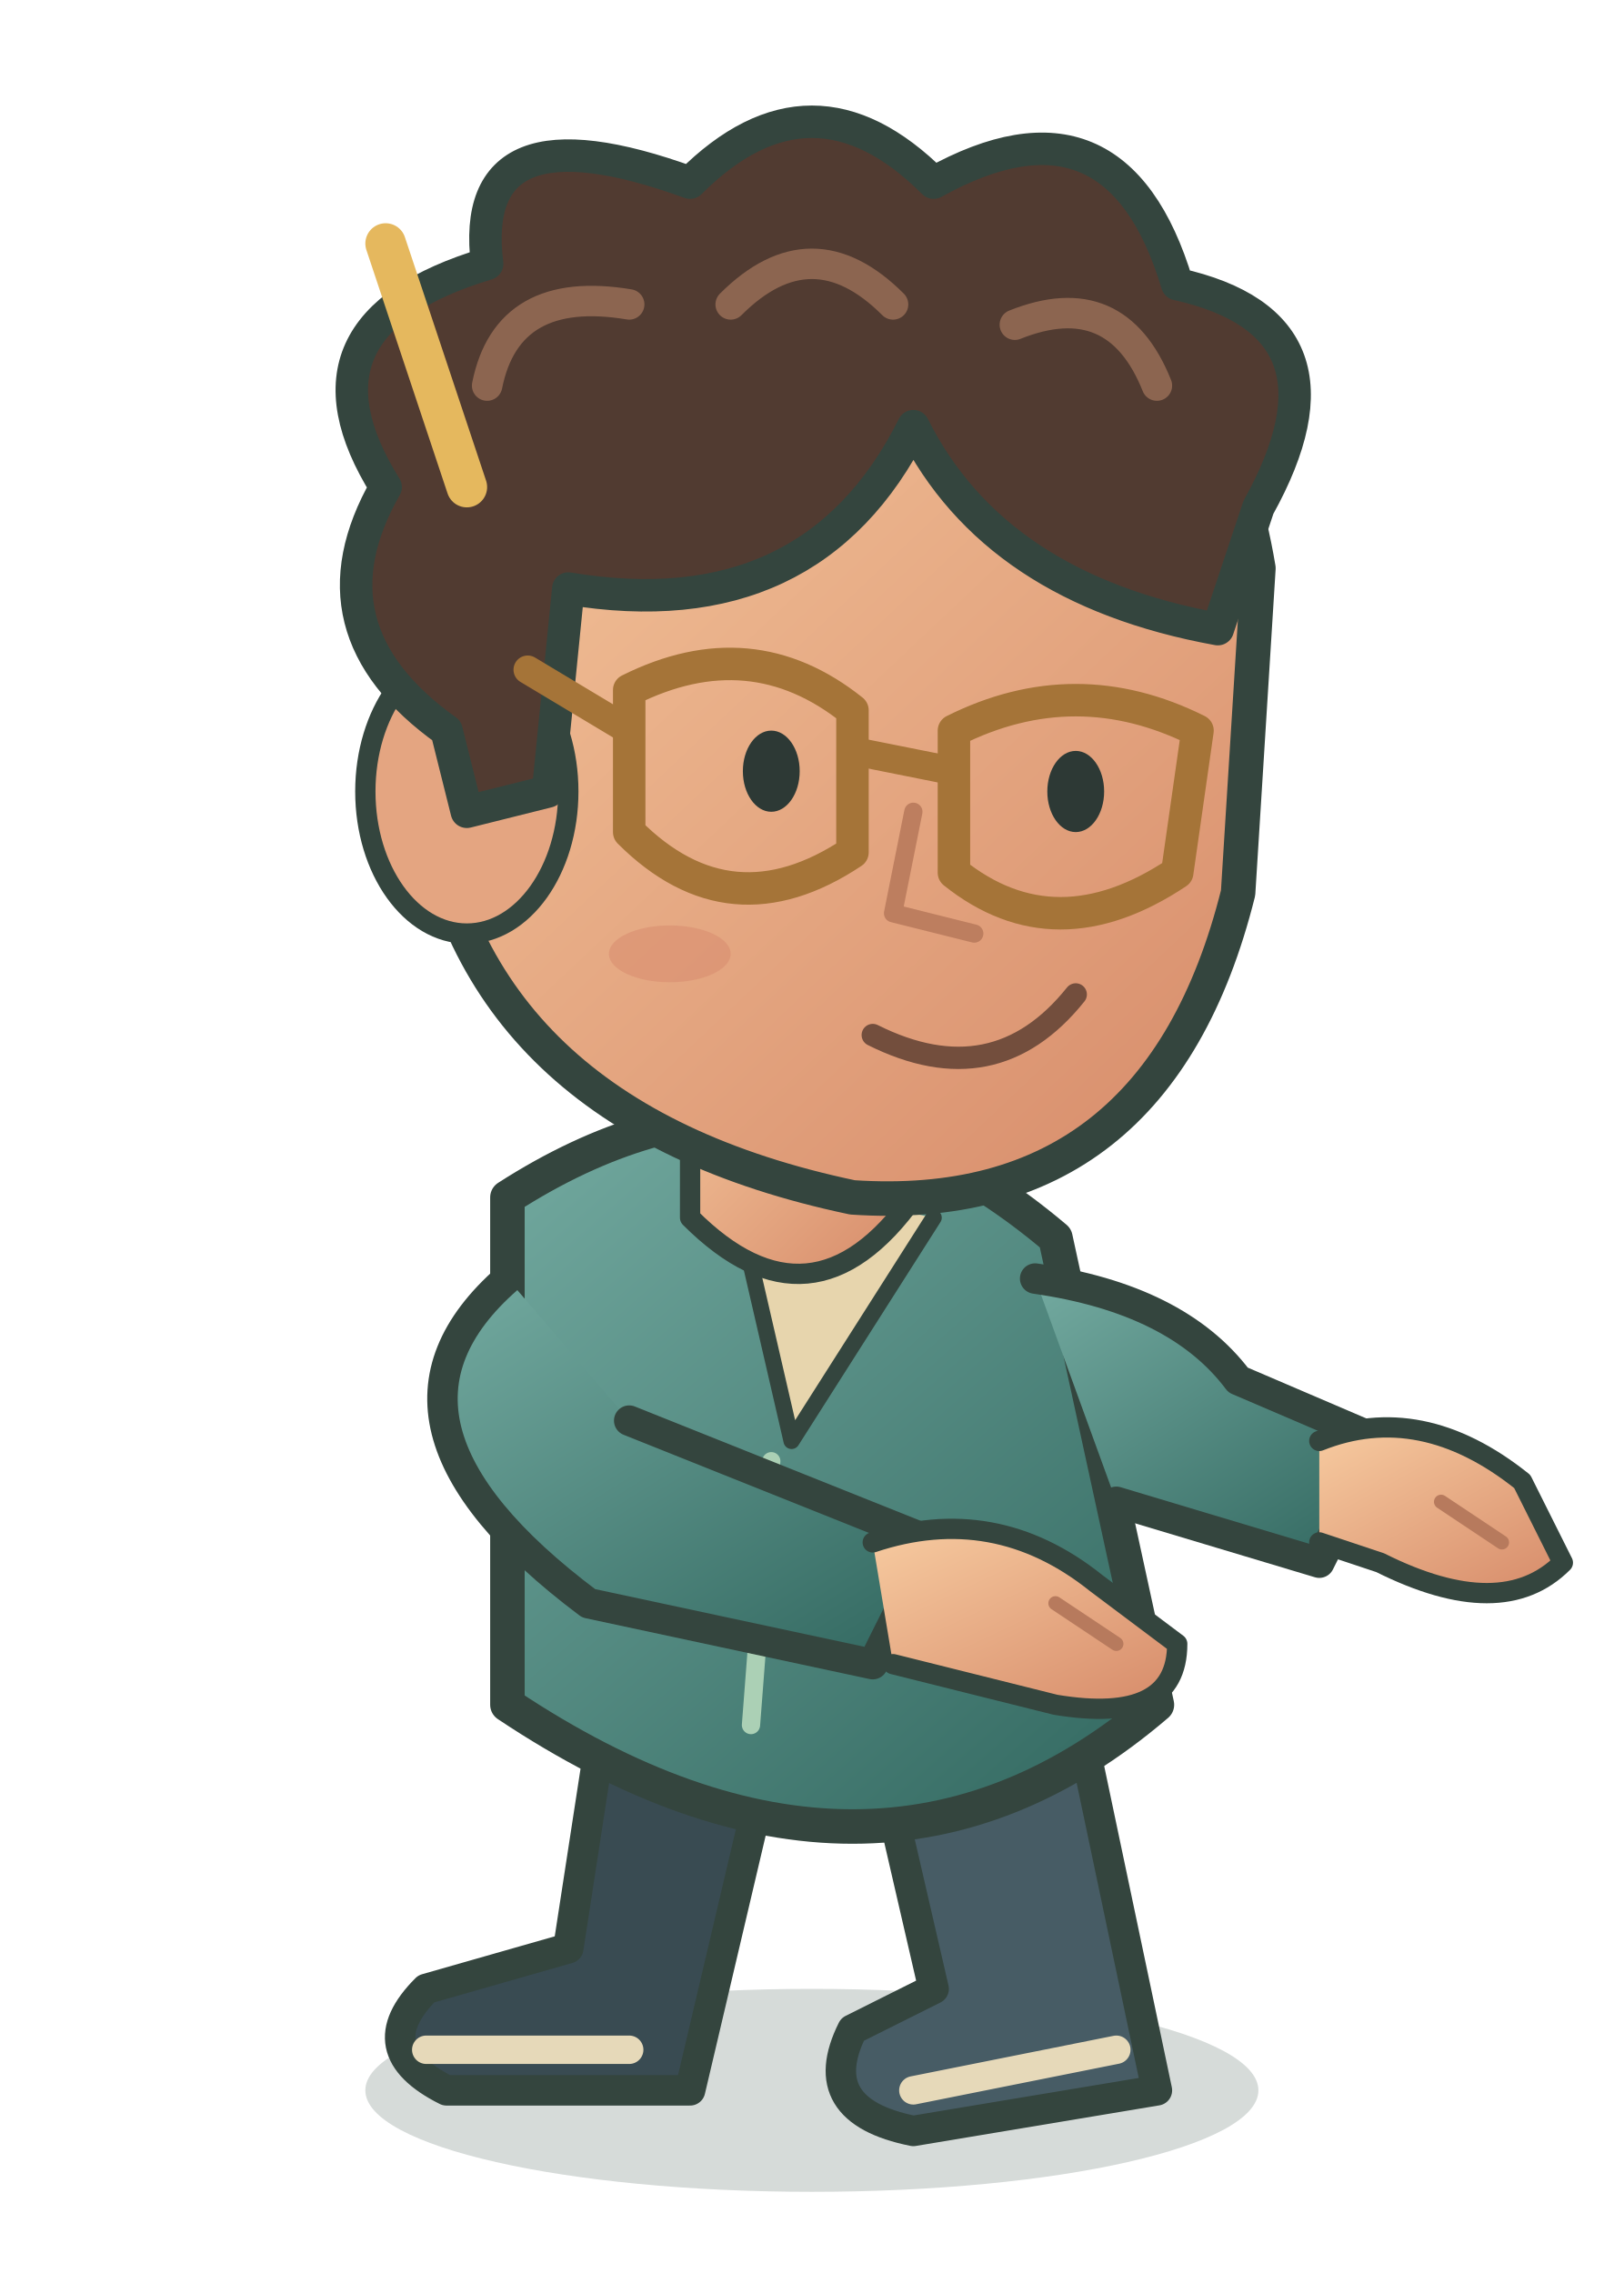
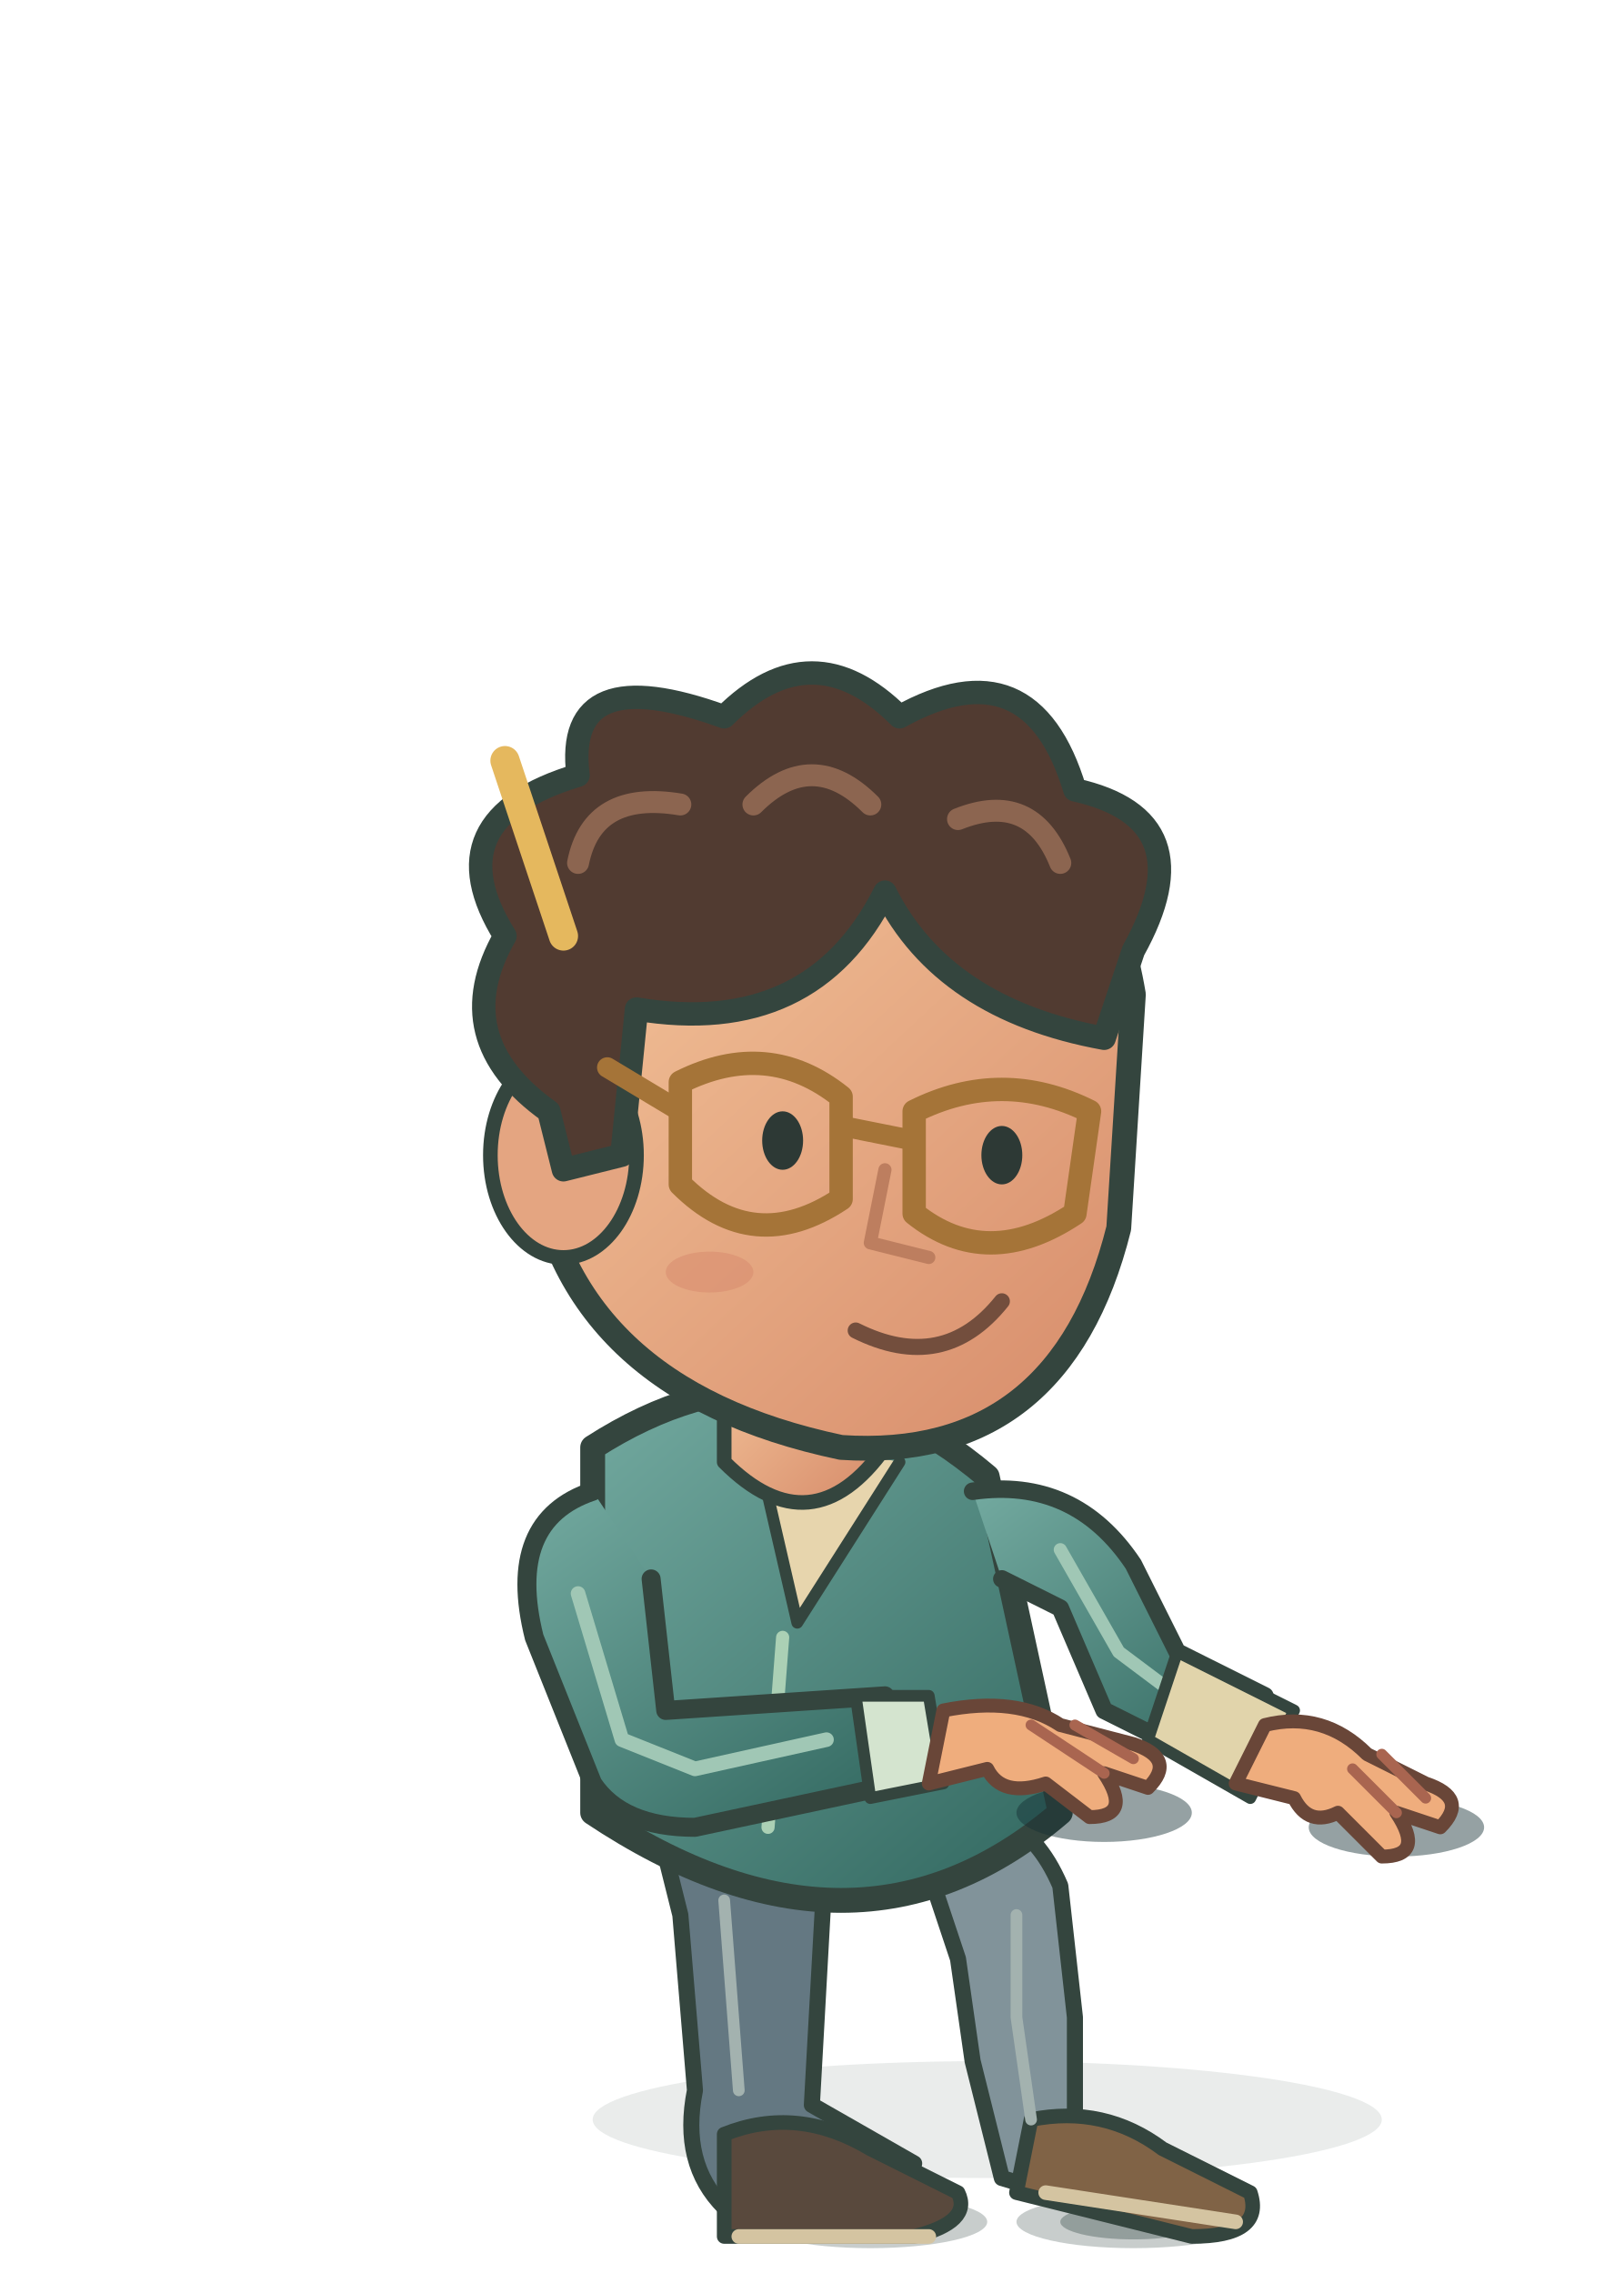
<svg xmlns="http://www.w3.org/2000/svg" width="80" height="112" viewBox="0 0 80 112">
  <defs>
    <linearGradient id="wood" x2="0.25" y2="1">
      <stop stop-color="#d7a364" />
      <stop offset="1" stop-color="#a06535" />
    </linearGradient>
    <linearGradient id="leaf" x2="1" y2="1">
      <stop stop-color="#95ba78" />
      <stop offset="1" stop-color="#3b7052" />
    </linearGradient>
    <linearGradient id="cloth" x2="0.8" y2="1">
      <stop stop-color="#73aaa0" />
      <stop offset="1" stop-color="#376d65" />
    </linearGradient>
    <linearGradient id="skin" x2="0.8" y2="1">
      <stop stop-color="#f7cba0" />
      <stop offset="1" stop-color="#d9906e" />
    </linearGradient>
    <linearGradient id="screen" x2="0.5" y2="1">
      <stop stop-color="#244b50" />
      <stop offset="1" stop-color="#142e35" />
    </linearGradient>
  </defs>
-   <ellipse cx="40" cy="103" rx="22" ry="5" fill="#243f35" opacity=".19" />
-   <path d="M30 83 L28 96 L21 98 Q18 101 22 103 L34 103 L38 86" fill="#394b52" stroke="#34453e" stroke-width="1.5" stroke-linecap="round" stroke-linejoin="round" />
-   <path d="M43 85 L46 98 L42 100 Q40 104 45 105 L57 103 L53 84" fill="#475c65" stroke="#34453e" stroke-width="1.5" stroke-linecap="round" stroke-linejoin="round" />
-   <path d="M21 101 L31 101 M45 103 L55 101" fill="none" stroke="#e6d9b9" stroke-width="1.4" stroke-linecap="round" stroke-linejoin="round" />
-   <path d="M25 59 Q39 50 52 61 L57 84 Q43 96 25 84 Z" fill="url(#cloth)" stroke="#34453e" stroke-width="1.7" stroke-linecap="round" stroke-linejoin="round" />
-   <path d="M36 58 L39 71 L46 60" fill="#e7d5ad" stroke="#34453e" stroke-width="0.8" stroke-linecap="round" stroke-linejoin="round" />
-   <path d="M38 72 L37 85 M47 77 l6 2" fill="none" stroke="#abd0b5" stroke-width="0.9" stroke-linecap="round" stroke-linejoin="round" />
-   <ellipse cx="39" cy="78" rx="1" ry="1" fill="#d7b570" />
-   <path d="M34 51 L34 60 Q40 66 45 59 L45 49" fill="url(#skin)" stroke="#34453e" stroke-width="1" stroke-linecap="round" stroke-linejoin="round" />
-   <path d="M21 30 Q20 12 39 11 Q59 10 62 28 L61 44 Q57 60 42 59 Q23 55 21 39 Z" fill="url(#skin)" stroke="#34453e" stroke-width="1.7" stroke-linecap="round" stroke-linejoin="round" />
-   <ellipse cx="23" cy="39" rx="5" ry="7" fill="#e4a581" stroke="#34453e" stroke-width="1" />
-   <path d="M22 36 Q15 31 19 24 Q14 16 24 13 Q23 5 34 9 Q40 3 46 9 Q55 4 58 14 Q67 16 62 25 L60 31 Q49 29 45 21 Q40 31 28 29 L27 39 L23 40 Z" fill="#513b31" stroke="#34453e" stroke-width="1.6" stroke-linecap="round" stroke-linejoin="round" />
-   <path d="M24 19 q1 -5 7 -4 M36 15 q4 -4 8 0 M50 16 q5 -2 7 3" fill="none" stroke="#8c6550" stroke-width="1.5" stroke-linecap="round" stroke-linejoin="round" />
-   <path d="M31 34 Q37 31 42 35 L42 42 Q36 46 31 41 Z M47 36 Q53 33 59 36 L58 43 Q52 47 47 43 Z" fill="none" stroke="#a57438" stroke-width="1.6" stroke-linecap="round" stroke-linejoin="round" />
-   <path d="M42 37 L47 38 M26 33 L31 36" fill="none" stroke="#a57438" stroke-width="1.4" stroke-linecap="round" stroke-linejoin="round" />
-   <ellipse cx="38" cy="38" rx="1.4" ry="2" fill="#2d3935" />
-   <ellipse cx="53" cy="39" rx="1.4" ry="2" fill="#2d3935" />
-   <path d="M45 40 l-1 5 4 1" fill="none" stroke="#bd7e5f" stroke-width="0.9" stroke-linecap="round" stroke-linejoin="round" />
-   <path d="M43 51 Q49 54 53 49" fill="none" stroke="#734e3d" stroke-width="1.1" stroke-linecap="round" stroke-linejoin="round" />
-   <ellipse cx="33" cy="47" rx="3" ry="1.4" fill="#d98e70" opacity=".6" />
-   <path d="M23 24 L19 12" fill="none" stroke="#e5b85e" stroke-width="2" stroke-linecap="round" stroke-linejoin="round" />
-   <path d="M25 63 Q17 70 29 79 L43 82 L46 76 L31 70" fill="url(#cloth)" stroke="#34453e" stroke-width="1.5" stroke-linecap="round" stroke-linejoin="round" />
-   <path d="M43 76 Q49 74 54 78 L58 81 Q58 85 52 84 L44 82" fill="url(#skin)" stroke="#34453e" stroke-width="1" stroke-linecap="round" stroke-linejoin="round" />
-   <path d="M51 63 Q58 64 61 68 L68 71 L65 77 L55 74" fill="url(#cloth)" stroke="#34453e" stroke-width="1.5" stroke-linecap="round" stroke-linejoin="round" />
-   <path d="M65 71 Q70 69 75 73 L77 77 Q74 80 68 77 L65 76" fill="url(#skin)" stroke="#34453e" stroke-width="1" stroke-linecap="round" stroke-linejoin="round" />
-   <path d="M52 79 l3 2 M71 74 l3 2" fill="none" stroke="#b77a5d" stroke-width="0.7" stroke-linecap="round" stroke-linejoin="round" />
+   <g transform="translate(40 103) scale(.72) translate(-40 -103)">
+     <ellipse cx="52" cy="105" rx="27" ry="4" fill="#243f35" opacity=".10" />
+     <ellipse cx="44" cy="112" rx="8" ry="1.8" fill="#172f2b" opacity=".24" />
+     <ellipse cx="44" cy="112" rx="5" ry="1.2" fill="#172f2b" opacity=".30" />
+     <ellipse cx="62" cy="112" rx="8" ry="1.8" fill="#172f2b" opacity=".24" />
+     <ellipse cx="62" cy="112" rx="5" ry="1.2" fill="#172f2b" opacity=".30" />
+     <path d="M29 83 Q35 80 41 86 L40 104 L47 108 L46 112 L34 111 Q31 108 32 103 L31 91 Z" fill="#647882" stroke="#34453e" stroke-width="1.1" stroke-linecap="round" stroke-linejoin="round" />
+     <path d="M47 85 Q54 82 57 89 L58 98 L58 105 L64 108 L63 112 L53 109 L51 101 L50 94 Z" fill="#81939a" stroke="#34453e" stroke-width="1.1" stroke-linecap="round" stroke-linejoin="round" />
+     <path d="M34 106 Q39 104 44 107 L50 110 Q51 112 47 113 L34 113 Z" fill="#59493d" stroke="#34453e" stroke-width="1" stroke-linecap="round" stroke-linejoin="round" />
+     <path d="M55 105 Q60 104 64 107 L70 110 Q71 113 66 113 L54 110 Z" fill="#806346" stroke="#34453e" stroke-width="1" stroke-linecap="round" stroke-linejoin="round" />
+     <path d="M35 113 L48 113 M56 110 L69 112" fill="none" stroke="#d4c4a1" stroke-width="1" stroke-linecap="round" stroke-linejoin="round" />
+     <path d="M34 90 L35 103 M54 91 L54 98 L55 105" fill="none" stroke="#a3b2af" stroke-width="0.8" stroke-linecap="round" stroke-linejoin="round" />
+     <path d="M25 59 Q39 50 52 61 L57 84 Q43 96 25 84 Z" fill="url(#cloth)" stroke="#34453e" stroke-width="1.7" stroke-linecap="round" stroke-linejoin="round" />
+     <path d="M36 58 L39 71 L46 60" fill="#e7d5ad" stroke="#34453e" stroke-width="0.8" stroke-linecap="round" stroke-linejoin="round" />
+     <path d="M38 72 L37 85 M47 77 l6 2" fill="none" stroke="#abd0b5" stroke-width="0.9" stroke-linecap="round" stroke-linejoin="round" />
+     <ellipse cx="39" cy="78" rx="1" ry="1" fill="#d7b570" />
+     <path d="M34 51 L34 60 Q40 66 45 59 L45 49" fill="url(#skin)" stroke="#34453e" stroke-width="1" stroke-linecap="round" stroke-linejoin="round" />
+     <path d="M21 30 Q20 12 39 11 Q59 10 62 28 L61 44 Q57 60 42 59 Q23 55 21 39 Z" fill="url(#skin)" stroke="#34453e" stroke-width="1.7" stroke-linecap="round" stroke-linejoin="round" />
+     <ellipse cx="23" cy="39" rx="5" ry="7" fill="#e4a581" stroke="#34453e" stroke-width="1" />
+     <path d="M22 36 Q15 31 19 24 Q14 16 24 13 Q23 5 34 9 Q40 3 46 9 Q55 4 58 14 Q67 16 62 25 L60 31 Q49 29 45 21 Q40 31 28 29 L27 39 L23 40 Z" fill="#513b31" stroke="#34453e" stroke-width="1.6" stroke-linecap="round" stroke-linejoin="round" />
+     <path d="M24 19 q1 -5 7 -4 M36 15 q4 -4 8 0 M50 16 q5 -2 7 3" fill="none" stroke="#8c6550" stroke-width="1.5" stroke-linecap="round" stroke-linejoin="round" />
+     <path d="M31 34 Q37 31 42 35 L42 42 Q36 46 31 41 Z M47 36 Q53 33 59 36 L58 43 Q52 47 47 43 Z" fill="none" stroke="#a57438" stroke-width="1.6" stroke-linecap="round" stroke-linejoin="round" />
+     <path d="M42 37 L47 38 M26 33 L31 36" fill="none" stroke="#a57438" stroke-width="1.4" stroke-linecap="round" stroke-linejoin="round" />
+     <ellipse cx="38" cy="38" rx="1.4" ry="2" fill="#2d3935" />
+     <ellipse cx="53" cy="39" rx="1.4" ry="2" fill="#2d3935" />
+     <path d="M45 40 l-1 5 4 1" fill="none" stroke="#bd7e5f" stroke-width="0.9" stroke-linecap="round" stroke-linejoin="round" />
+     <path d="M43 51 Q49 54 53 49" fill="none" stroke="#734e3d" stroke-width="1.1" stroke-linecap="round" stroke-linejoin="round" />
+     <ellipse cx="33" cy="47" rx="3" ry="1.4" fill="#d98e70" opacity=".6" />
+     <path d="M23 24 L19 12" fill="none" stroke="#e5b85e" stroke-width="2" stroke-linecap="round" stroke-linejoin="round" />
+     <ellipse cx="80" cy="85" rx="6" ry="2" fill="#142f32" opacity=".45" />
+     <ellipse cx="60" cy="84" rx="6" ry="2" fill="#142f32" opacity=".45" />
+     <path d="M51 62 Q58 61 62 67 L65 73 L71 76 L68 81 L60 77 L57 70 L53 68" fill="url(#cloth)" stroke="#34453e" stroke-width="1.2" stroke-linecap="round" stroke-linejoin="round" />
+     <path d="M57 66 L61 73 L65 76" fill="none" stroke="#a0c7b5" stroke-width="0.9" stroke-linecap="round" stroke-linejoin="round" />
+     <polygon points="65,73 73,77 70,83 63,79" fill="#e1d4ab" stroke="#34453e" stroke-width="0.8" stroke-linejoin="round" />
+     <path d="M71 78 Q75 77 78 80 L82 82 Q85 83 83 85 L80 84 Q82 87 79 87 L76 84 Q74 85 73 83 L69 82 Z" fill="#efad7d" stroke="#694638" stroke-width="0.95" stroke-linecap="round" stroke-linejoin="round" />
+     <path d="M77 81 L80 84 M79 80 L82 83" fill="none" stroke="#a96550" stroke-width="0.75" stroke-linecap="round" stroke-linejoin="round" />
+     <path d="M25 62 Q19 64 21 72 L25 82 Q27 85 32 85 L46 82 L45 76 L30 77 L29 68" fill="url(#cloth)" stroke="#34453e" stroke-width="1.3" stroke-linecap="round" stroke-linejoin="round" />
+     <path d="M24 69 L27 79 L32 81 L41 79" fill="none" stroke="#a0c7b5" stroke-width="1" stroke-linecap="round" stroke-linejoin="round" />
+     <polygon points="43,76 48,76 49,82 44,83" fill="#d4e4cf" stroke="#34453e" stroke-width="0.8" stroke-linejoin="round" />
+     <path d="M49 77 Q54 76 57 78 L62 79.3 Q65 80.3 63 82.3 L60 81.3 Q62 84.3 59 84.3 L56 82 Q53 83 52 81 L48 82 Z" fill="#efad7d" stroke="#694638" stroke-width="0.95" stroke-linecap="round" stroke-linejoin="round" />
+     <path d="M55 78 L60 81.3 M58 78 L62 80.3" fill="none" stroke="#a96550" stroke-width="0.75" stroke-linecap="round" stroke-linejoin="round" />
+   </g>
</svg>
